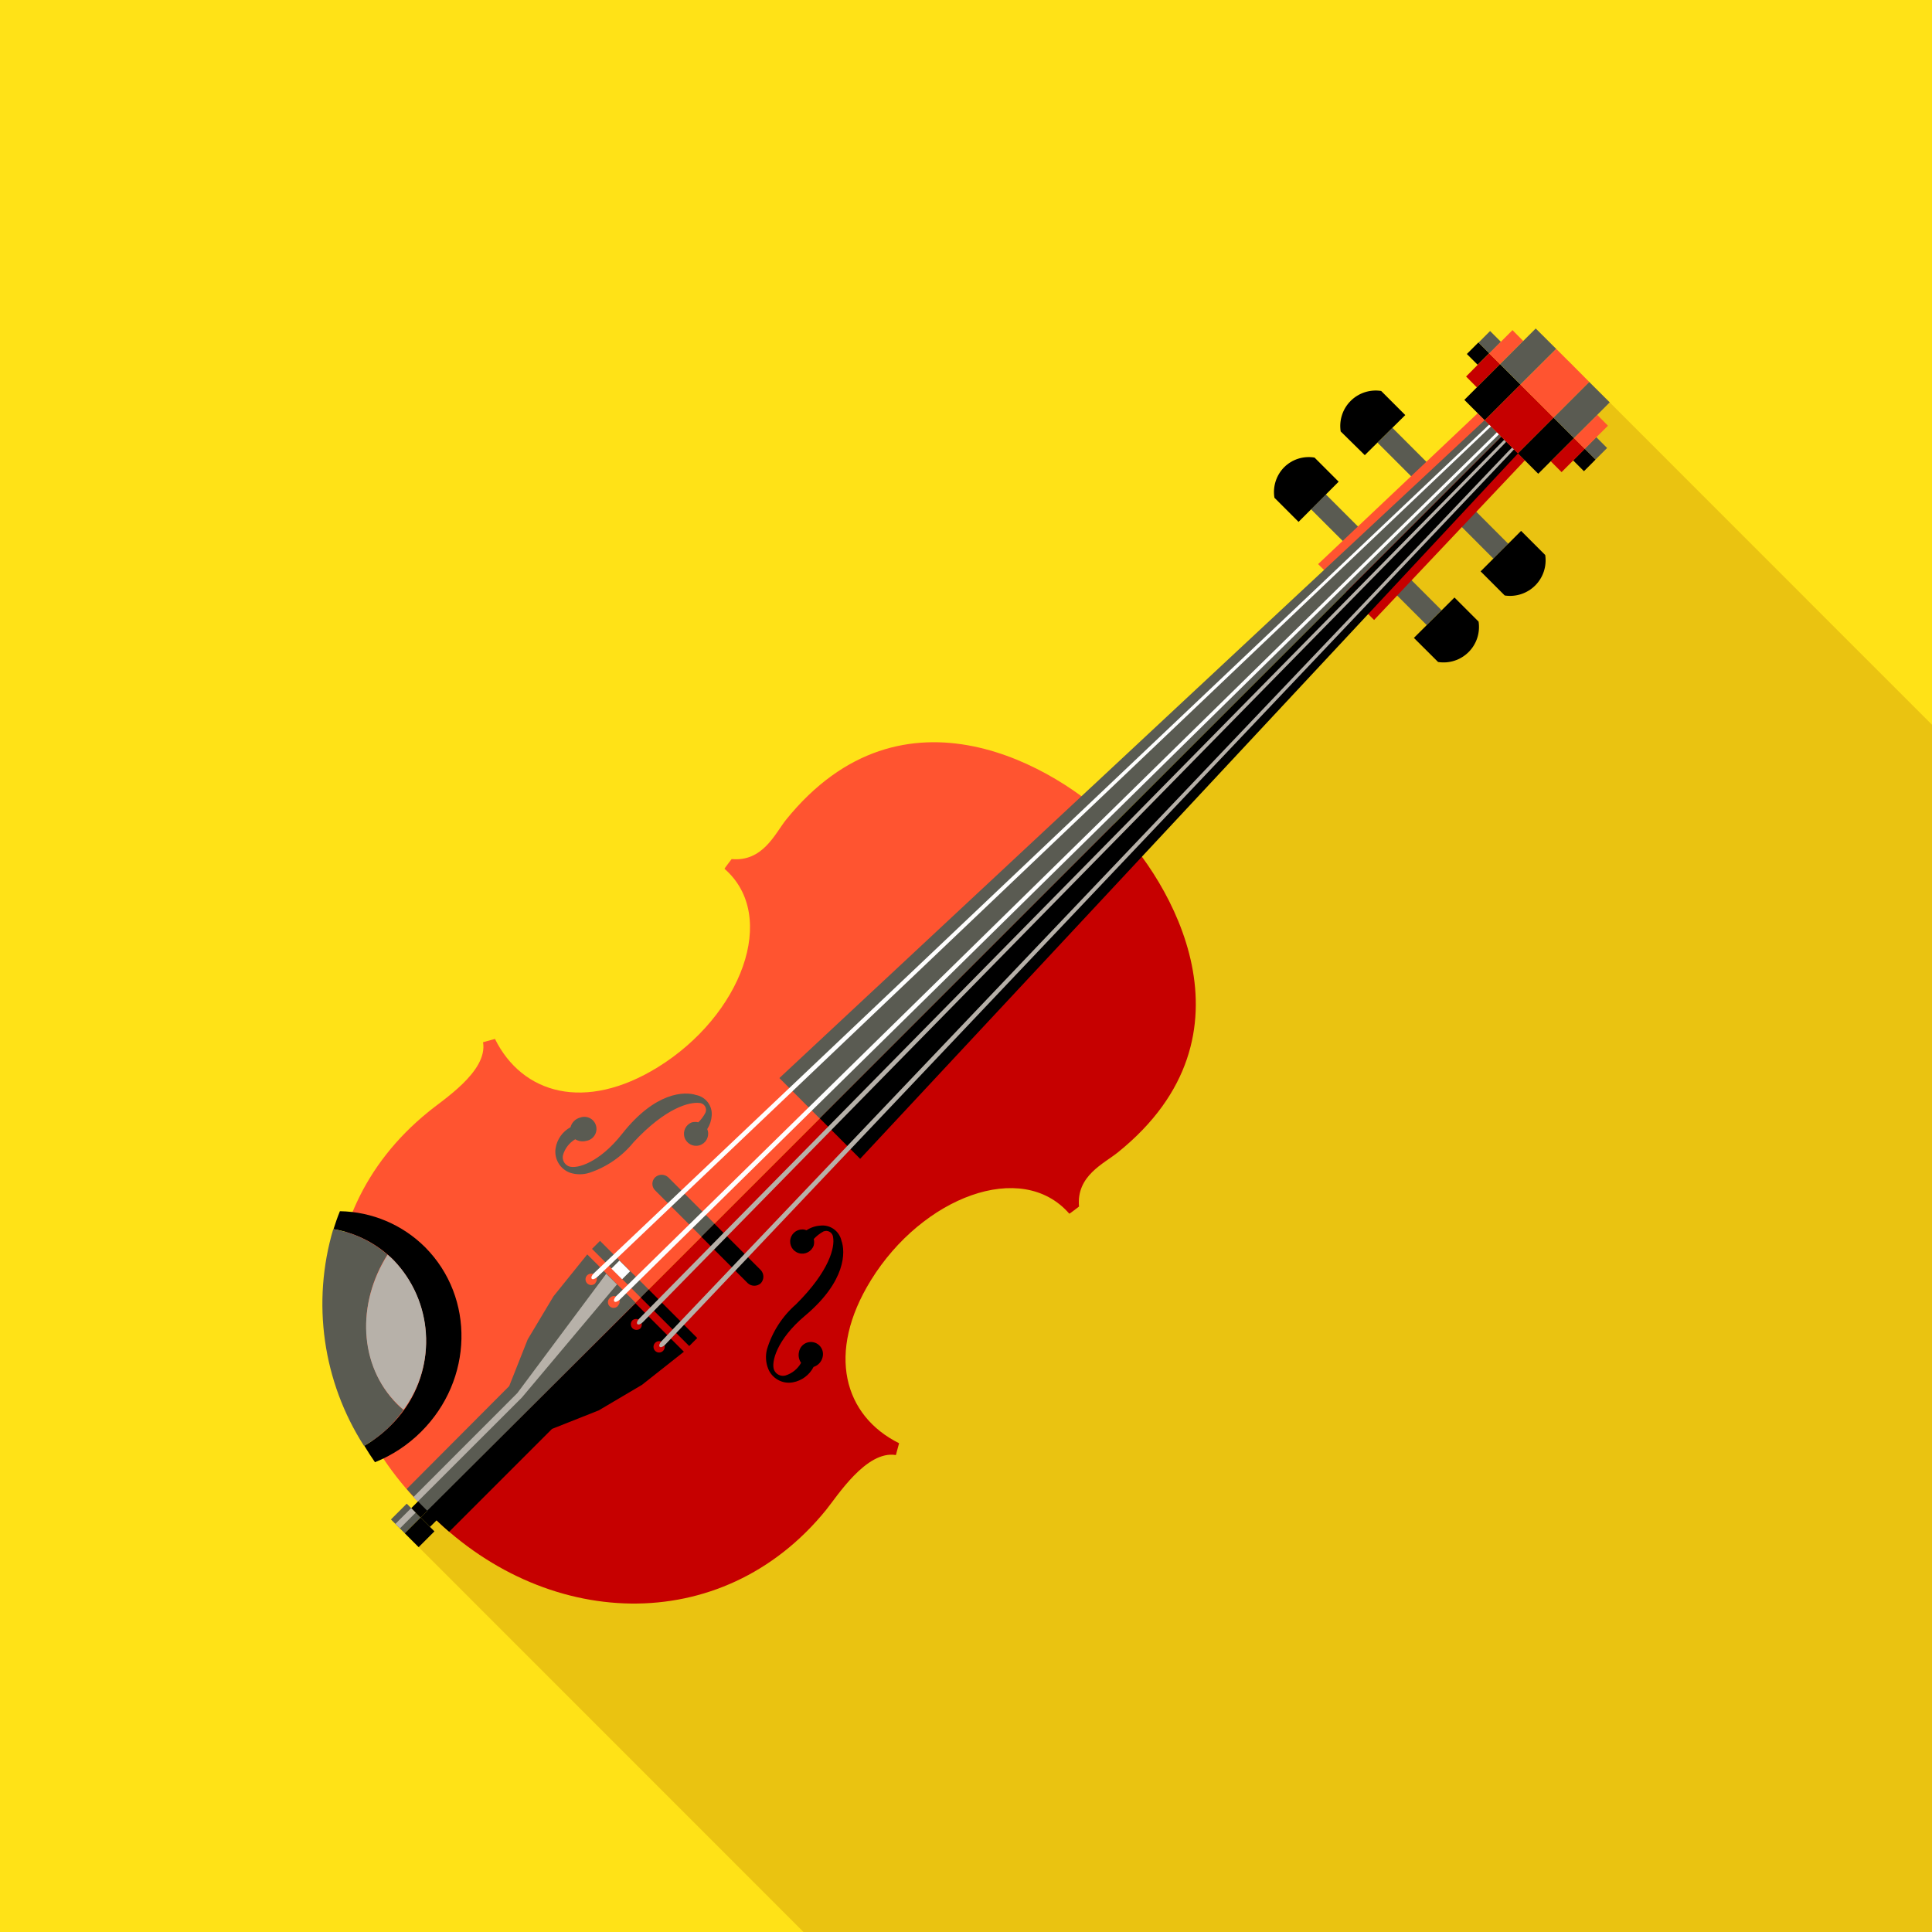
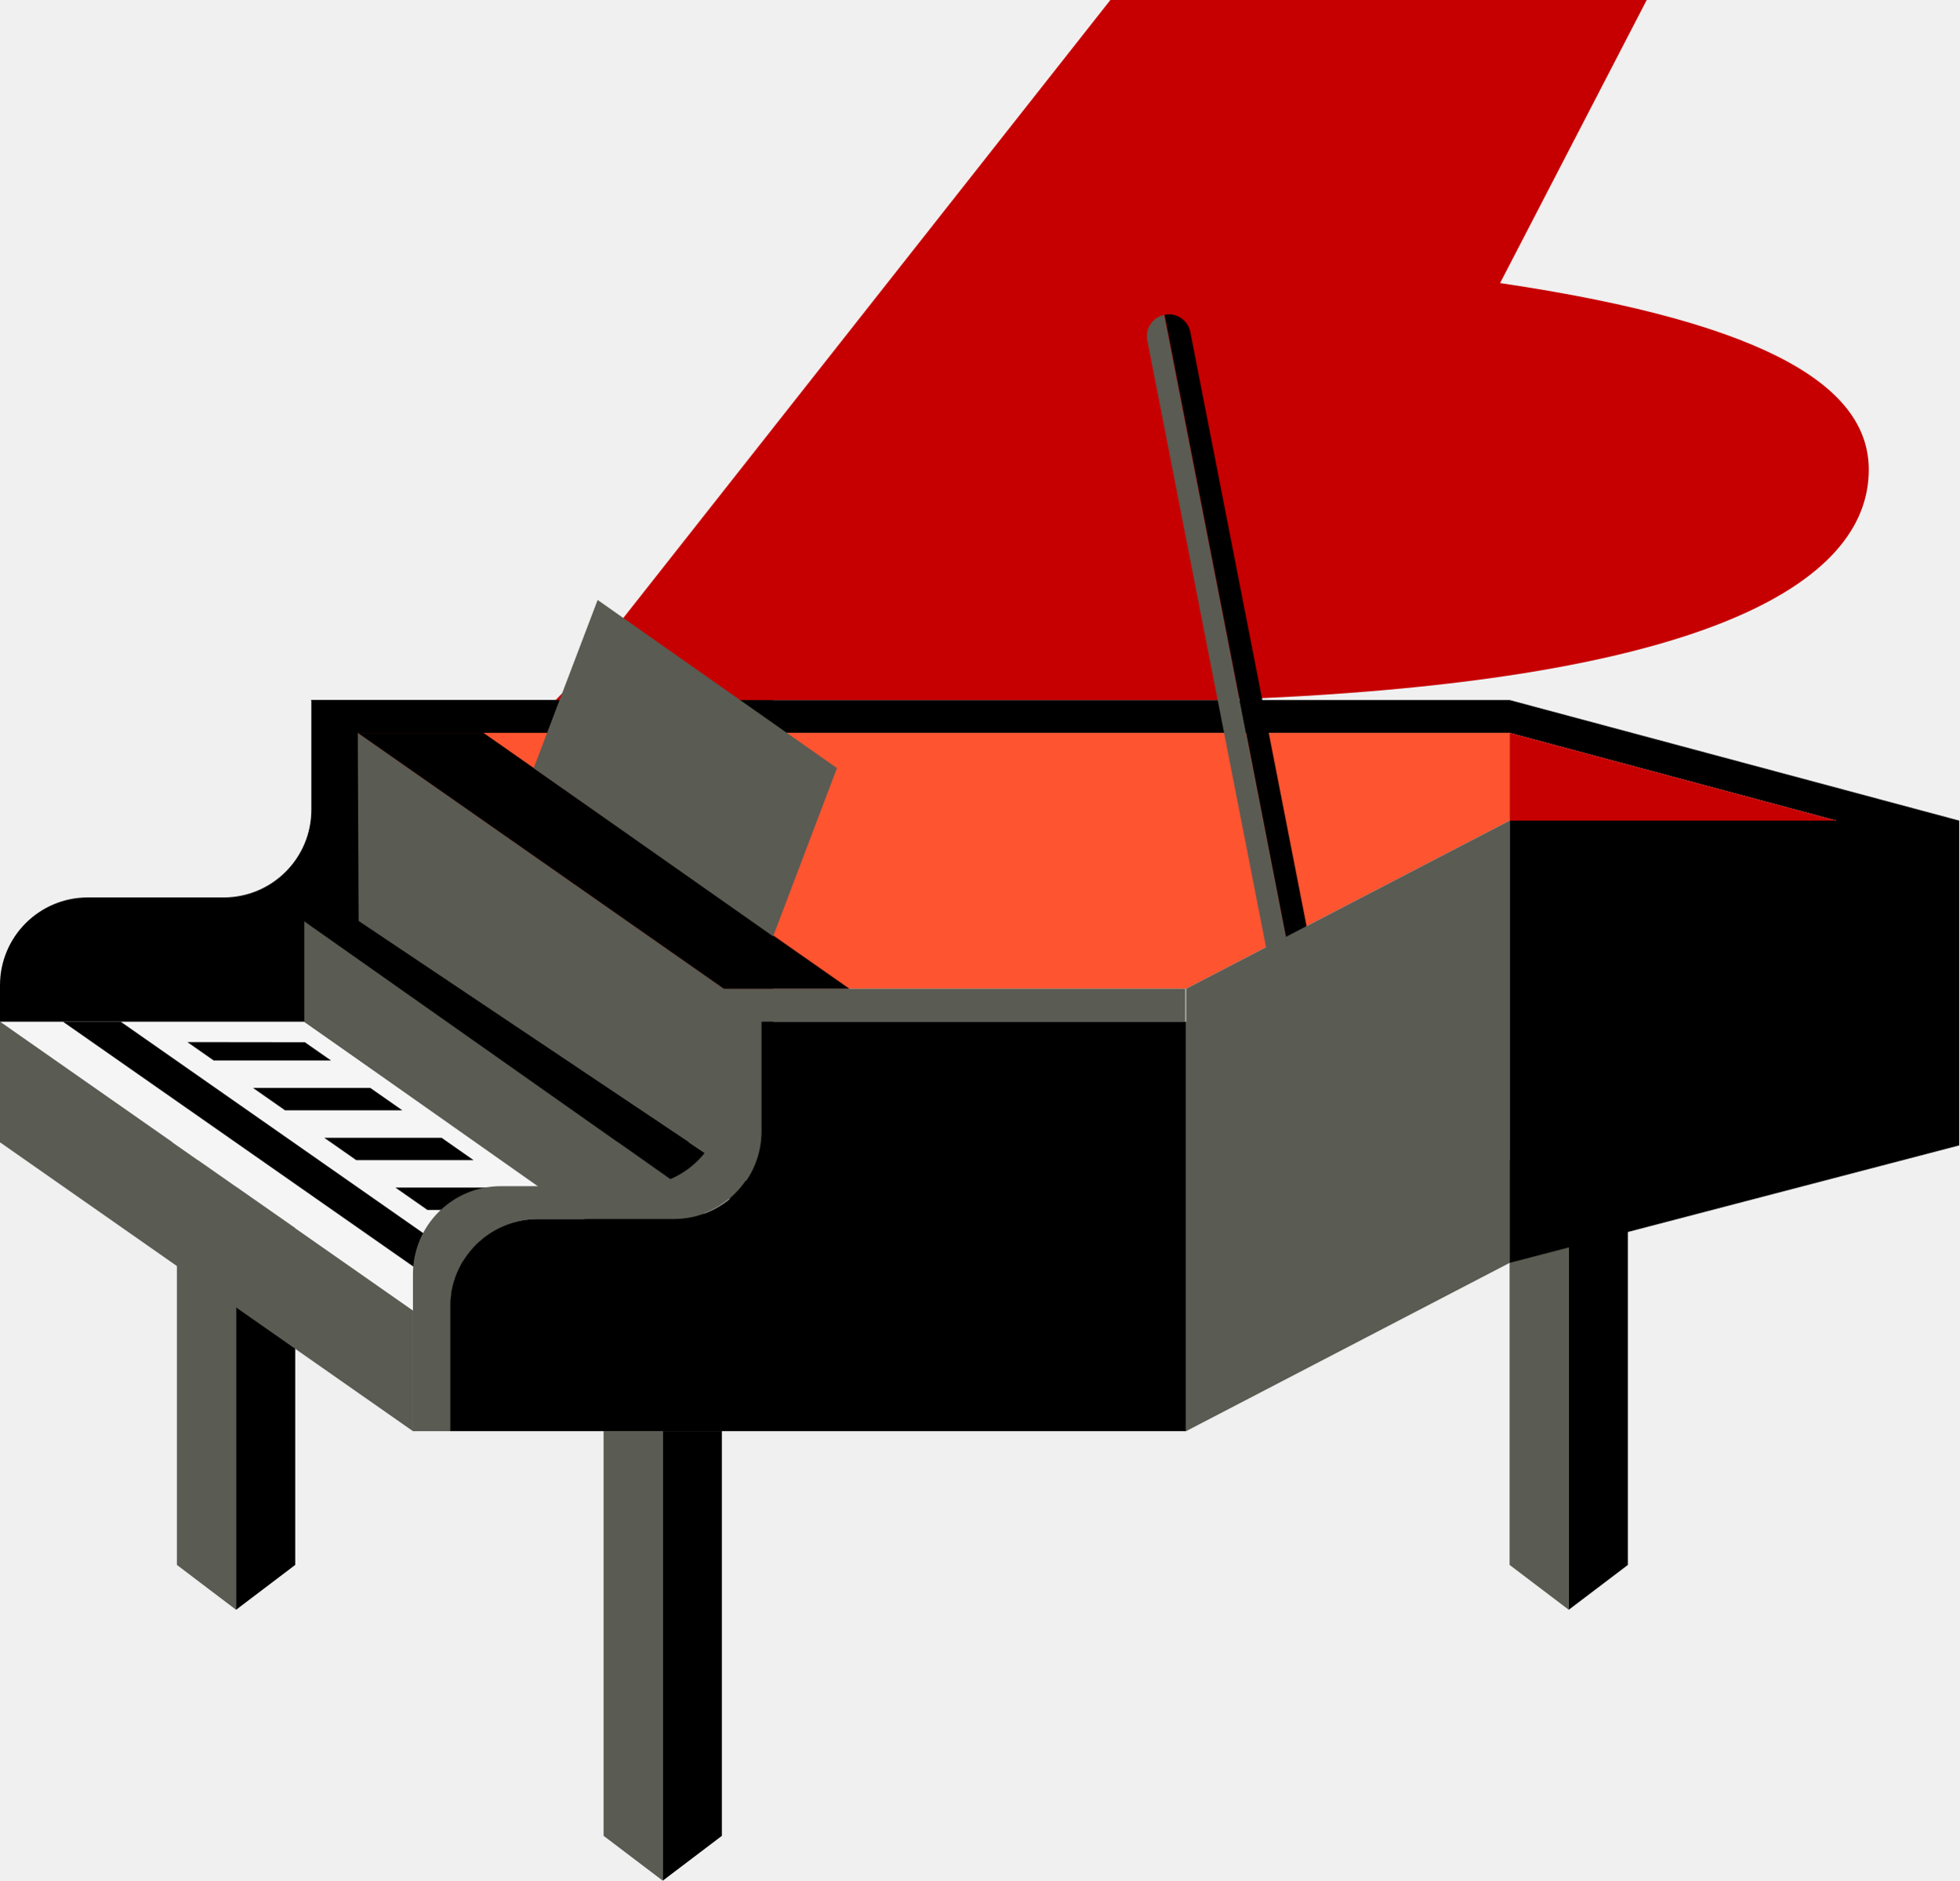
- <svg xmlns="http://www.w3.org/2000/svg" viewBox="0 0 199.5 199.5">
+ <svg xmlns="http://www.w3.org/2000/svg" viewBox="0 0 138.44 132.88">
  <defs>
-     <style>.cls-1{fill:#ffe217;}.cls-2{fill:#eac311;}.cls-3{fill:#5a5b52;}.cls-4{fill:#ff5430;}.cls-5{fill:#c60000;}.cls-6{fill:#fff;}.cls-7{fill:#b7b1a9;}</style>
+     <style>.cls-1{fill:#5a5b52;}.cls-2{fill:#f5f5f5;}.cls-3{fill:#ff5430;}.cls-4{fill:#c60000;}</style>
  </defs>
  <g id="Layer_2" data-name="Layer 2">
    <g id="Layer_1-2" data-name="Layer 1">
-       <rect class="cls-1" width="199.5" height="199.5" />
-       <polygon class="cls-2" points="199.5 74.84 161.9 37.23 41.3 157.82 82.97 199.5 199.5 199.5 199.5 74.84" />
-       <rect class="cls-3" x="137.07" y="51" width="2.17" height="5.68" transform="translate(2.4 113.47) rotate(-45.01)" />
-       <path d="M138.23,49.74l-2.49-2.49a3.59,3.59,0,0,0-3.14,1,3.64,3.64,0,0,0-1,3.15l2.49,2.49Z" />
-       <rect class="cls-3" x="143.94" y="44.12" width="2.17" height="5.68" transform="translate(9.28 116.32) rotate(-45.01)" />
-       <path d="M145.11,42.86l-2.49-2.49a3.66,3.66,0,0,0-4.18,4.18L140.93,47Z" />
-       <rect class="cls-3" x="145" y="58.94" width="2.17" height="5.68" transform="translate(-0.89 121.41) rotate(-45.01)" />
-       <path d="M150.19,61.7l2.49,2.49a3.66,3.66,0,0,1-4.18,4.17L146,65.87Z" />
-       <rect class="cls-3" x="151.88" y="52.06" width="2.17" height="5.68" transform="translate(5.94 124.15) rotate(-44.96)" />
-       <path d="M157.07,54.82l2.49,2.49a3.67,3.67,0,0,1-4.18,4.18L152.89,59Z" />
-       <path class="cls-4" d="M75.55,88.71s-.77,1-.74,1c5.64,4.9,1.72,15.17-6.88,20.49-7.51,4.64-14,2.77-16.82-2.92l-1.23.34c.51,3.05-4.24,6-5.68,7.22-13.27,10.77-12.44,29.2-.09,41.18l70.94-70.94c-5.77-5.76-21.75-15.48-33.9-.41C80,86.14,78.75,89,75.55,88.71Z" />
-       <path class="cls-3" d="M73.49,115.22a2,2,0,0,0-1.62-2.15c-1.14-.37-4.17-.37-7.62,4-2.36,3-4.69,3.67-5.5,3.37a1,1,0,0,1-.62-1.14,2.78,2.78,0,0,1,1.27-1.66,1.43,1.43,0,0,0,1.12.17,1.25,1.25,0,1,0-.61-2.41,1.39,1.39,0,0,0-1,1,3,3,0,0,0-1.54,2.18,2.31,2.31,0,0,0,1.5,2.52,3.26,3.26,0,0,0,2,0,9.87,9.87,0,0,0,4.56-3.16c3.38-3.62,5.8-4.15,6.77-4.05a.72.72,0,0,1,.65,1,3.88,3.88,0,0,1-.74,1,1.43,1.43,0,0,0-.65,0,1.25,1.25,0,1,0,1.63.88.76.76,0,0,0-.06-.18A2.9,2.9,0,0,0,73.49,115.22Z" />
-       <path class="cls-5" d="M111.42,124.59s-1,.77-1,.74c-4.91-5.65-15.18-1.73-20.49,6.87-4.64,7.51-2.78,14,2.91,16.83l-.33,1.22c-3.05-.51-6.05,4.24-7.22,5.68-10.78,13.27-29.21,12.44-41.18.1l70.94-70.94c5.76,5.76,15.47,21.74.4,33.89C114,120.16,111.13,121.39,111.42,124.59Z" />
-       <path d="M84.69,126.56a2,2,0,0,1,2.2,1.56c.41,1.12.5,4.16-3.76,7.74-2.92,2.45-3.52,4.8-3.2,5.6a1,1,0,0,0,1.16.58,2.79,2.79,0,0,0,1.63-1.31,1.42,1.42,0,0,1-.22-1.11,1.25,1.25,0,1,1,2.44.53,1.39,1.39,0,0,1-.93,1,3,3,0,0,1-2.13,1.59,2.3,2.3,0,0,1-2.56-1.41,3.23,3.23,0,0,1-.12-2,10,10,0,0,1,3-4.65c3.51-3.49,4-5.93,3.83-6.89a.72.72,0,0,0-1-.63,4,4,0,0,0-1,.78,1.42,1.42,0,0,1,0,.65,1.25,1.25,0,1,1-.93-1.61.76.76,0,0,1,.18.06A2.89,2.89,0,0,1,84.69,126.56Z" />
-       <polygon class="cls-3" points="42.46 155.73 42 155.27 40.37 156.9 41.8 158.33 43.43 156.7 42.46 155.73" />
-       <rect x="42.74" y="155.04" width="1.39" height="1.37" transform="translate(-97.39 76.33) rotate(-45)" />
-       <polygon points="44.86 158.13 44.4 157.67 43.43 156.7 41.8 158.33 43.23 159.76 44.86 158.13" />
-       <polygon points="44.4 157.67 45.38 156.69 44.41 155.72 43.43 156.7 44.4 157.67" />
-       <rect x="68.49" y="132.53" width="1.17" height="7.1" transform="translate(-76.01 88.74) rotate(-45.02)" />
-       <rect class="cls-3" x="63.47" y="127.51" width="1.17" height="7.1" transform="translate(-73.92 83.7) rotate(-45.01)" />
-       <path class="cls-3" d="M57.16,133.85l-2.67,4.46-1.91,4.82L42,153.75c.67.78,1.39,1.54,2.15,2.28l21.49-21.5-5-5Zm6.65,1A.59.59,0,1,1,63,134a.59.59,0,0,1,.83,0A.59.59,0,0,1,63.81,134.82Zm-2.34-2.33a.59.59,0,1,1,0-.83A.59.59,0,0,1,61.47,132.49Z" />
-       <path d="M46.38,158.17,57,147.55l4.82-1.91L66.29,143l4.33-3.42-5-5L44.11,156C44.84,156.78,45.6,157.5,46.38,158.17Zm18.93-21.84a.59.59,0,0,1,.83.83.6.6,0,0,1-.83,0A.59.59,0,0,1,65.31,136.33Zm2.34,2.33a.57.57,0,0,1,.82,0,.59.59,0,0,1,0,.83.57.57,0,0,1-.82,0A.59.59,0,0,1,67.65,138.66Z" />
-       <path d="M43.91,128.8a12.75,12.75,0,0,0-8.81-3.73c-.25.61-.46,1.22-.66,1.85a11.44,11.44,0,0,1,6.19,3.19,12.16,12.16,0,0,1-.38,17.18,13.17,13.17,0,0,1-2.63,2c.35.58.71,1.14,1.1,1.7a14.26,14.26,0,0,0,4.77-3.15C48.87,142.48,49.06,134,43.91,128.8Z" />
-       <path class="cls-3" d="M69,121.57a1,1,0,0,0-1.35,0,.94.94,0,0,0,0,1.35l4.79,4.79,1.35-1.35Z" />
-       <path d="M78.56,132.51a1,1,0,0,0,0-1.36l-4.79-4.79-1.35,1.35,4.79,4.79A1,1,0,0,0,78.56,132.51Z" />
-       <polygon class="cls-4" points="155.03 45.1 152.59 42.67 136.11 58.25 139 61.13 155.03 45.1" />
-       <polygon class="cls-3" points="153.31 43.38 80.48 111.32 84.64 115.49 155.03 45.1 153.31 43.38" />
-       <polygon class="cls-5" points="155.03 45.1 157.46 47.54 141.89 64.02 139 61.13 155.03 45.1" />
-       <polygon points="156.75 46.82 88.82 119.66 84.65 115.48 155.03 45.1 156.75 46.82" />
-       <path class="cls-6" d="M153.4,44.2,61.3,131.5c-.2.2-.29.44-.19.55s.34,0,.55-.17L153.6,44.37,154,44l-.19-.18A4.41,4.41,0,0,0,153.4,44.2Z" />
-       <path class="cls-6" d="M154.21,45,63.63,133.84c-.2.2-.29.44-.19.55s.35,0,.55-.18l90.43-89,.38-.38-.21-.21Z" />
-       <path class="cls-7" d="M155.76,46.59,68.29,138.51c-.19.21-.27.46-.17.56s.35,0,.55-.2L156,46.77l.36-.39-.19-.19Z" />
-       <path class="cls-7" d="M155,45.74,66,136.17c-.21.21-.29.46-.18.56s.35,0,.55-.19L155.17,46l.35-.37-.2-.21Z" />
-       <rect x="162.76" y="46.72" width="1.7" height="1.58" transform="translate(14.36 129.67) rotate(-45.03)" />
-       <polygon class="cls-5" points="162.53 45.23 160.13 47.63 161.25 48.75 162.45 47.55 163.65 46.35 162.53 45.23" />
-       <rect x="151.78" y="35.74" width="1.69" height="1.58" transform="translate(18.93 118.7) rotate(-45.04)" />
-       <polygon class="cls-5" points="153.78 36.49 152.58 37.68 151.39 38.88 152.5 40 154.9 37.6 153.78 36.49" />
-       <polygon points="154.9 37.6 152.5 40 151.21 41.29 153.32 43.4 157.01 39.71 154.9 37.6" />
-       <polygon points="160.42 43.12 156.73 46.81 158.84 48.92 160.13 47.63 162.53 45.23 160.42 43.12" />
-       <polygon class="cls-5" points="153.32 43.4 155.03 45.1 156.73 46.81 160.42 43.12 158.72 41.42 157.01 39.71 153.32 43.4" />
-       <rect class="cls-3" x="163.96" y="45.52" width="1.69" height="1.58" transform="translate(15.5 130.06) rotate(-44.99)" />
-       <polygon class="cls-4" points="163.65 46.35 164.84 45.15 166.04 43.96 164.93 42.84 162.53 45.23 163.65 46.35" />
-       <rect class="cls-3" x="152.98" y="34.54" width="1.69" height="1.58" transform="translate(20.18 119.29) rotate(-45.07)" />
-       <polygon class="cls-4" points="154.9 37.6 157.29 35.21 156.18 34.09 154.98 35.29 153.78 36.49 154.9 37.6" />
-       <polygon class="cls-3" points="157.01 39.71 160.7 36.03 158.58 33.92 157.29 35.21 154.9 37.6 157.01 39.71" />
-       <polygon class="cls-3" points="162.53 45.23 164.93 42.84 166.22 41.55 164.1 39.44 160.42 43.12 162.53 45.23" />
-       <polygon class="cls-4" points="157.01 39.71 158.72 41.42 160.42 43.12 164.1 39.44 162.4 37.73 160.7 36.03 157.01 39.71" />
-       <path class="cls-3" d="M40,129.56a11.45,11.45,0,0,0-5.59-2.64,27.17,27.17,0,0,0,3.18,22.39,13.17,13.17,0,0,0,2.63-2,13.67,13.67,0,0,0,1.44-1.72c-.22-.18-.44-.38-.64-.58C37.08,141,36.81,134.62,40,129.56Z" />
-       <path class="cls-7" d="M40.63,130.11c-.19-.19-.39-.37-.6-.55-3.22,5.06-3,11.46,1,15.43.2.2.42.4.64.58A12,12,0,0,0,40.63,130.11Z" />
-       <polygon class="cls-7" points="53.42 143.85 42.7 154.58 43.13 155.06 53.89 144.31 63.71 132.63 62.6 131.53 53.42 143.85" />
-       <polygon class="cls-7" points="42.92 156.2 41.3 157.82 40.83 157.36 42.46 155.73 42.92 156.2" />
-       <rect class="cls-6" x="63.52" y="130.34" width="1.17" height="1.56" transform="translate(-73.97 83.82) rotate(-45.03)" />
+       <polygon class="cls-1" points="12.5 81.97 12.5 110.57 16.68 113.74 16.68 81.97 12.5 81.97" />
+       <polygon points="20.86 81.97 16.68 81.97 16.68 113.74 20.86 110.57 20.86 81.97" />
+       <polygon class="cls-1" points="42.65 101.12 42.65 129.71 46.83 132.88 46.83 101.12 42.65 101.12" />
+       <polygon points="51.01 101.12 46.83 101.12 46.83 132.88 51.01 129.71 51.01 101.12" />
+       <polygon class="cls-1" points="106.67 81.97 106.67 110.57 110.85 113.74 110.85 81.97 106.67 81.97" />
+       <polygon points="115.03 81.97 110.85 81.97 110.85 113.74 115.03 110.57 115.03 81.97" />
+       <path d="M22,49.46v7.75a6.2,6.2,0,0,1-6.2,6.2H6.2A6.2,6.2,0,0,0,0,69.6V80.71H54.63V49.46Z" />
+       <polygon class="cls-1" points="0 72.19 29.18 92.59 29.18 101.12 0 80.71 0 72.19" />
+       <polygon class="cls-2" points="50.68 92.59 29.18 92.59 0 72.19 21.5 72.19 50.68 92.59" />
+       <polygon points="8.53 72.19 4.45 72.19 33.64 92.59 37.72 92.59 8.53 72.19" />
+       <polygon points="21.54 73.64 13.24 73.63 15.1 74.93 23.39 74.93 21.54 73.64" />
+       <polygon points="30.2 85.49 38.49 85.49 36.23 83.91 27.94 83.91 30.2 85.49" />
+       <polygon points="25.17 81.97 33.46 81.97 31.2 80.39 22.91 80.39 25.17 81.97" />
+       <polygon points="20.14 78.45 28.43 78.45 26.17 76.87 17.88 76.87 20.14 78.45" />
+       <polygon class="cls-1" points="50.07 85.2 21.5 65.09 21.5 72.19 47.07 90.2 50.07 85.2" />
+       <polygon class="cls-1" points="55.12 72.54 25.28 51.78 25.34 65.08 54.63 84.7 55.12 72.54" />
+       <polygon points="129.77 57.98 138.44 57.98 106.67 49.46 21.95 49.46 25.28 51.78 106.67 51.78 129.77 57.98" />
+       <polygon class="cls-3" points="25.28 51.78 51.14 69.86 83.81 69.86 106.67 57.98 106.67 51.78 25.28 51.78" />
+       <polygon class="cls-4" points="106.67 51.78 106.67 57.98 129.77 57.98 106.67 51.78" />
+       <polygon points="54.63 84.7 49.33 84.7 21.5 65.09 25.34 65.08 54.63 84.7" />
+       <path class="cls-4" d="M106,20,116.36,0H78.46L40.38,48.31l-1.12,1.15H85.83c34.56-1.13,46.22-8.22,46.22-16.27C132.05,27.57,125.52,22.89,106,20Z" />
+       <path class="cls-1" d="M81.07,24.05,91.13,75.46a1.54,1.54,0,0,0,1.78,1.22L82.26,22.25A1.53,1.53,0,0,0,81.07,24.05Z" />
+       <path d="M94.17,74.87,84.11,23.46a1.56,1.56,0,0,0-1.82-1.23S92.91,76.68,92.91,76.68A1.55,1.55,0,0,0,94.17,74.87Z" />
+       <polygon points="138.44 57.98 106.67 57.98 106.67 89.23 138.44 80.93 138.44 57.98" />
+       <polygon class="cls-1" points="83.81 69.86 83.81 101.12 106.67 89.23 106.67 57.98 83.81 69.86" />
+       <path class="cls-1" d="M38,86.13h9.56a6.19,6.19,0,0,0,6.2-6.19V72.19h30V69.86H51.14v7.75a6.21,6.21,0,0,1-6.2,6.2H35.38a6.21,6.21,0,0,0-6.2,6.2v11.11h2.65V92.33A6.2,6.2,0,0,1,38,86.13Z" />
+       <path d="M83.81,72.19h-30v7.75a6.19,6.19,0,0,1-6.2,6.19H38a6.2,6.2,0,0,0-6.19,6.2v8.79h52Z" />
+       <polygon points="60.02 69.86 51.14 69.86 25.28 51.78 34.16 51.78 60.02 69.86" />
+       <polygon class="cls-1" points="59.14 54.27 42.23 42.39 37.71 54.27 54.63 66.16 59.14 54.27" />
    </g>
  </g>
</svg>
